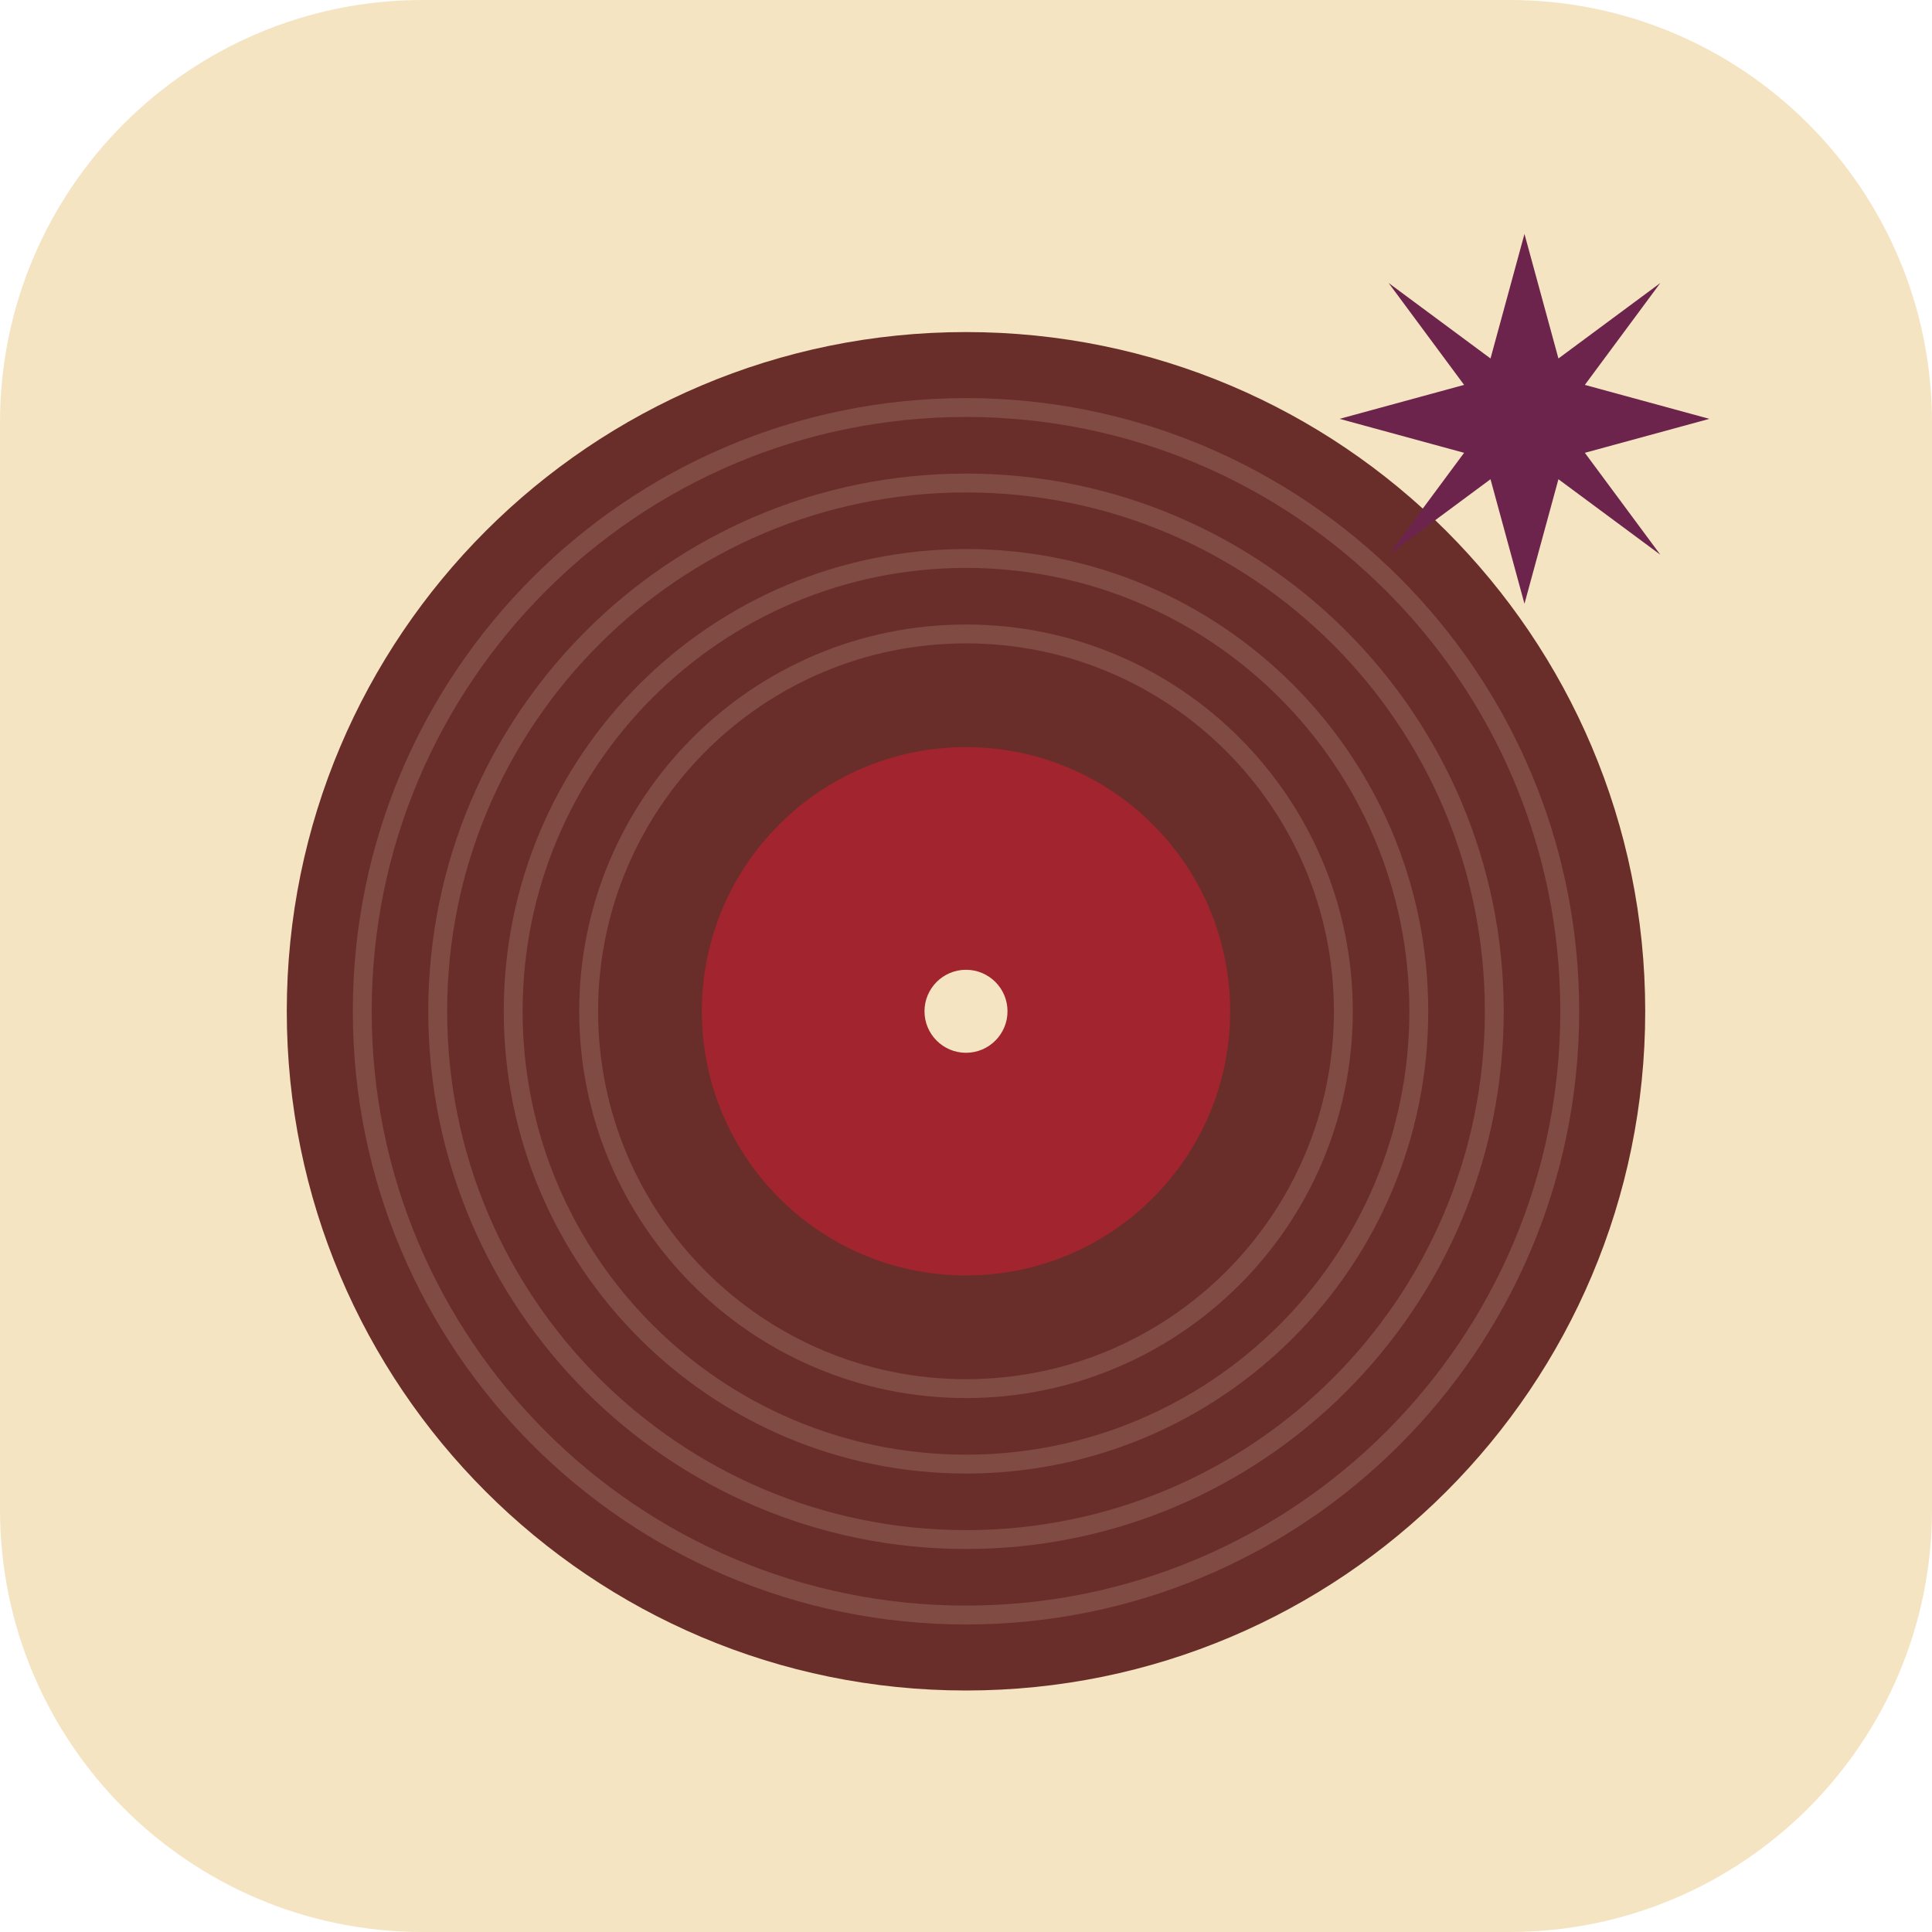
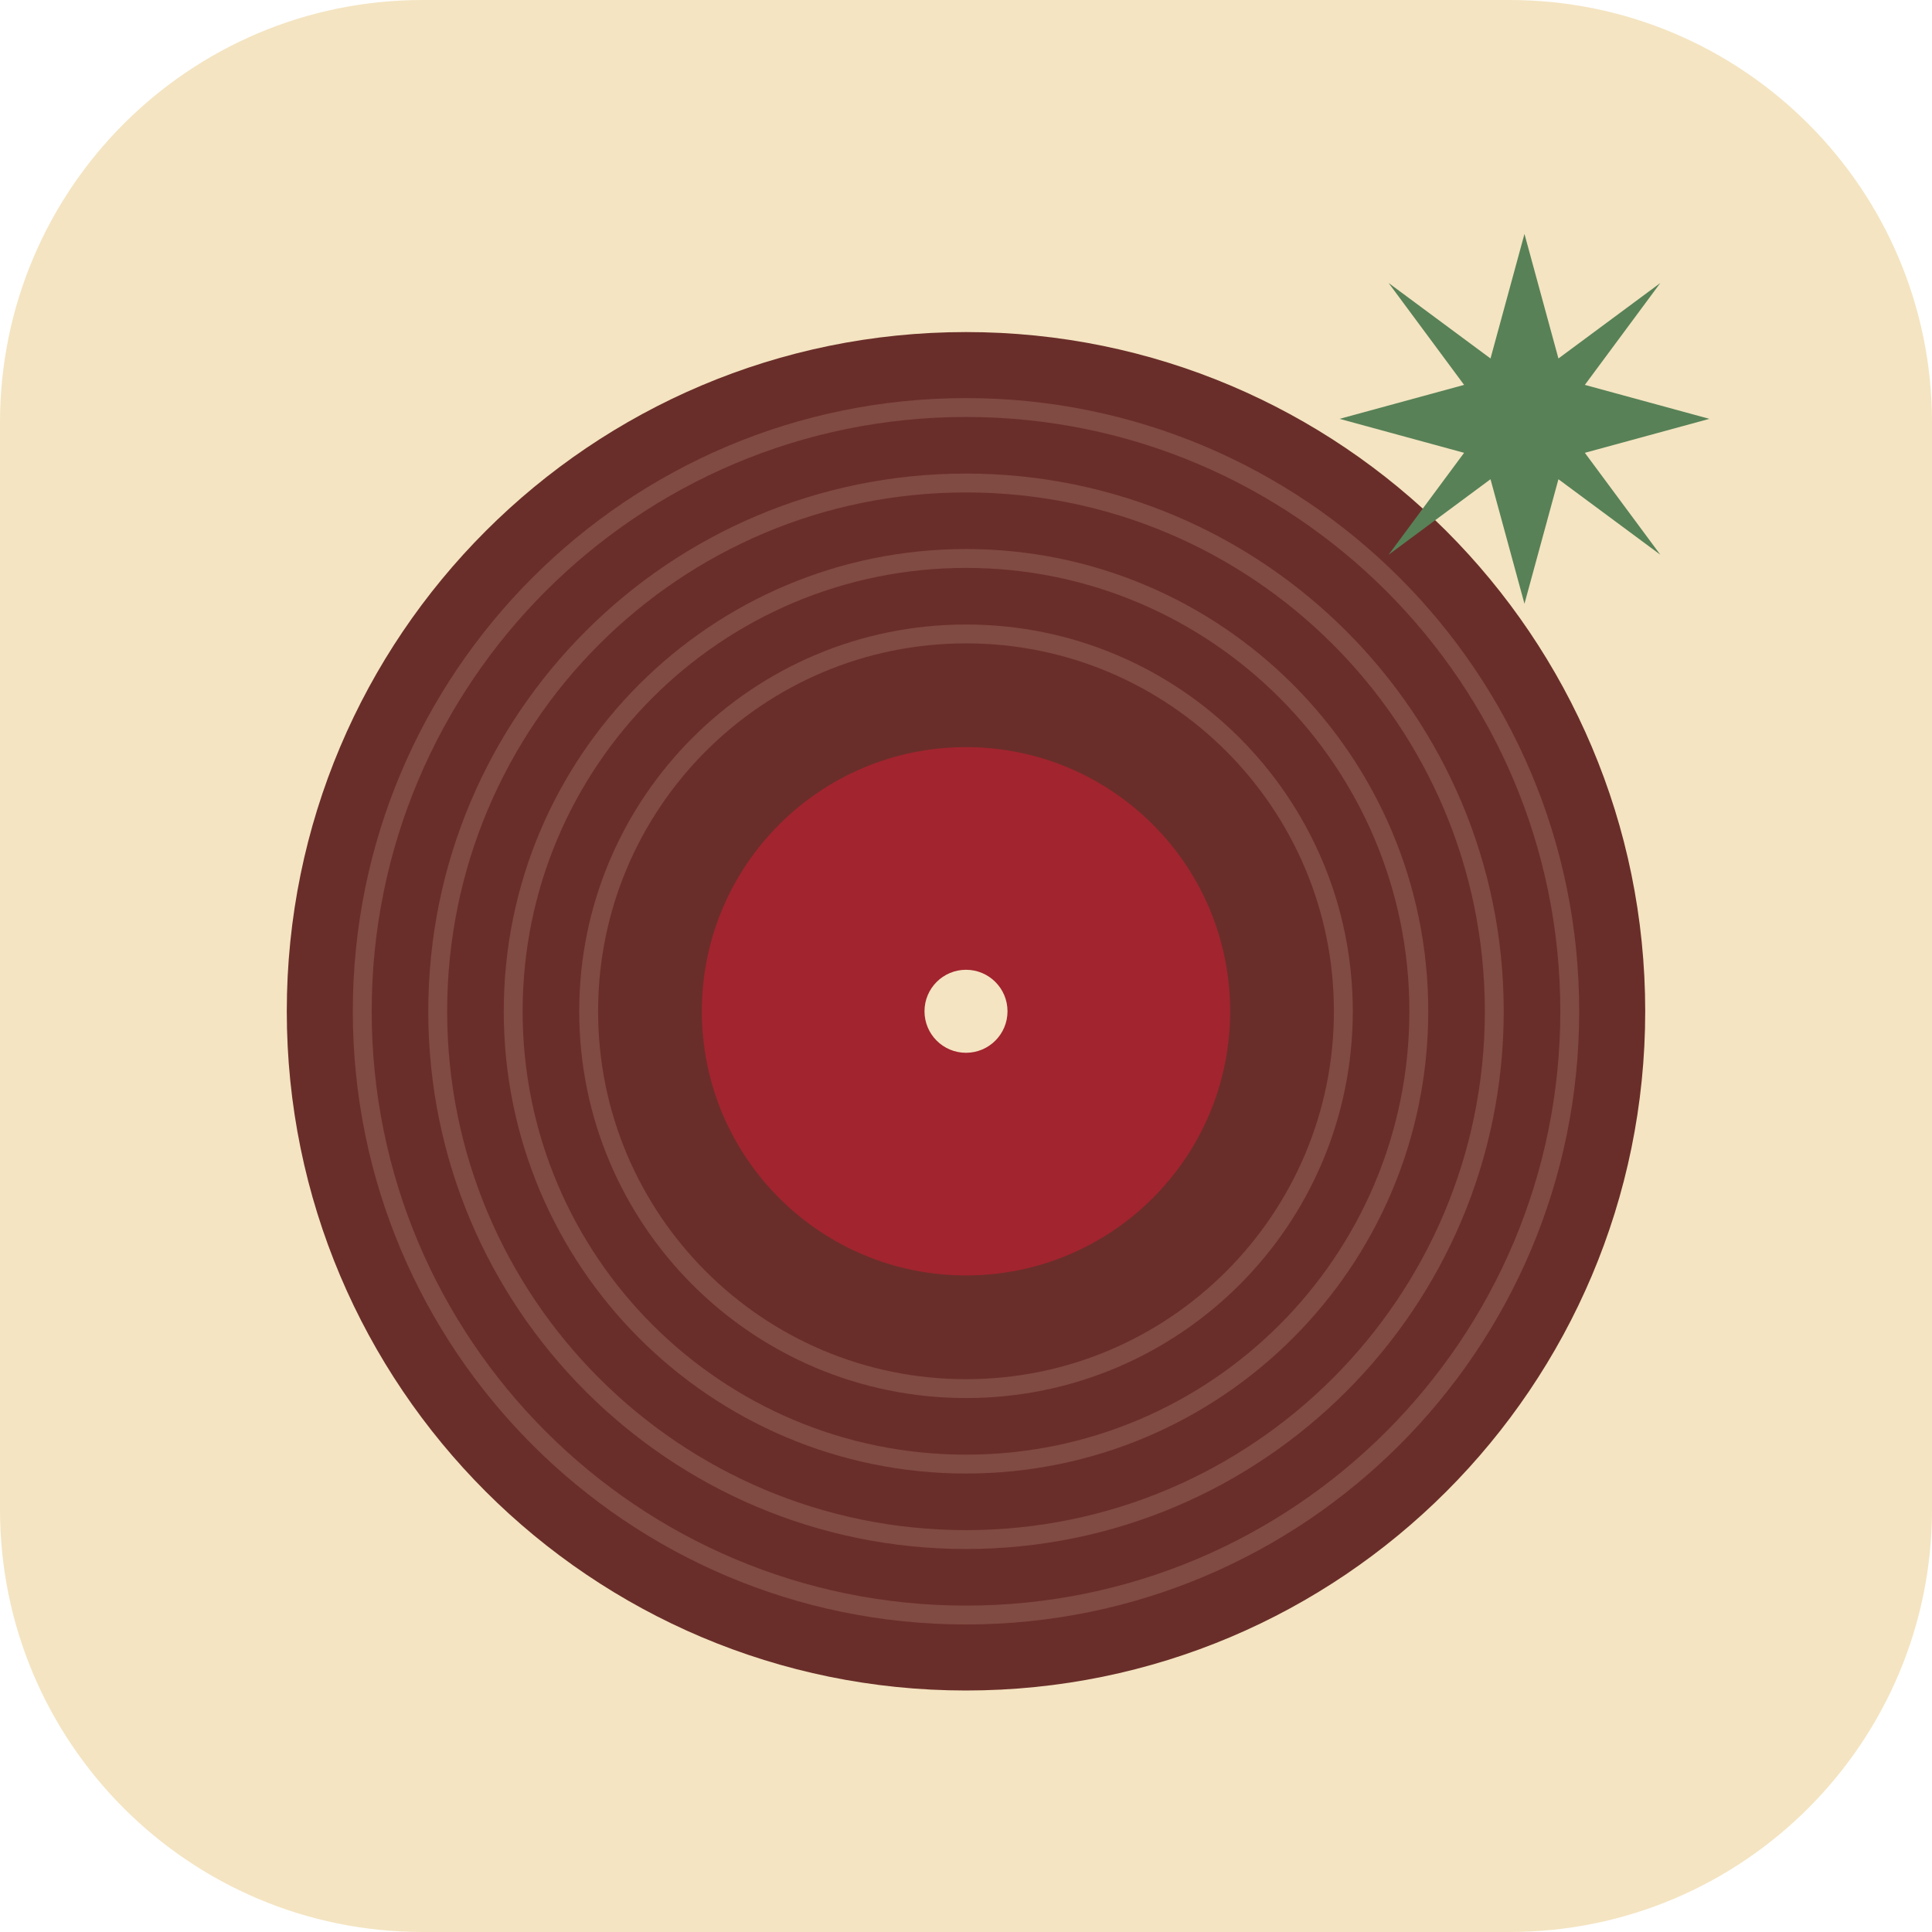
<svg xmlns="http://www.w3.org/2000/svg" viewBox="0 0 512 512">
  <rect width="512" height="512" rx="112" fill="#f4e4c1" />
  <circle cx="256" cy="268" r="180" fill="#6a2e2a" />
  <g fill="none" stroke="#f4e4c1" stroke-opacity=".16" stroke-width="5">
    <circle cx="256" cy="268" r="160" />
    <circle cx="256" cy="268" r="140" />
    <circle cx="256" cy="268" r="120" />
    <circle cx="256" cy="268" r="100" />
  </g>
  <circle cx="256" cy="268" r="70" fill="#a2242f" />
  <circle cx="256" cy="268" r="11" fill="#f4e4c1" />
-   <path fill="#6c244c" d="M404 62l9 33 27-20-20 27 33 9-33 9 20 27-27-20-9 33-9-33-27 20 20-27-33-9 33-9-20-27 27 20z" />
+   <path fill="#588157" d="M404 62l9 33 27-20-20 27 33 9-33 9 20 27-27-20-9 33-9-33-27 20 20-27-33-9 33-9-20-27 27 20z" />
</svg>
